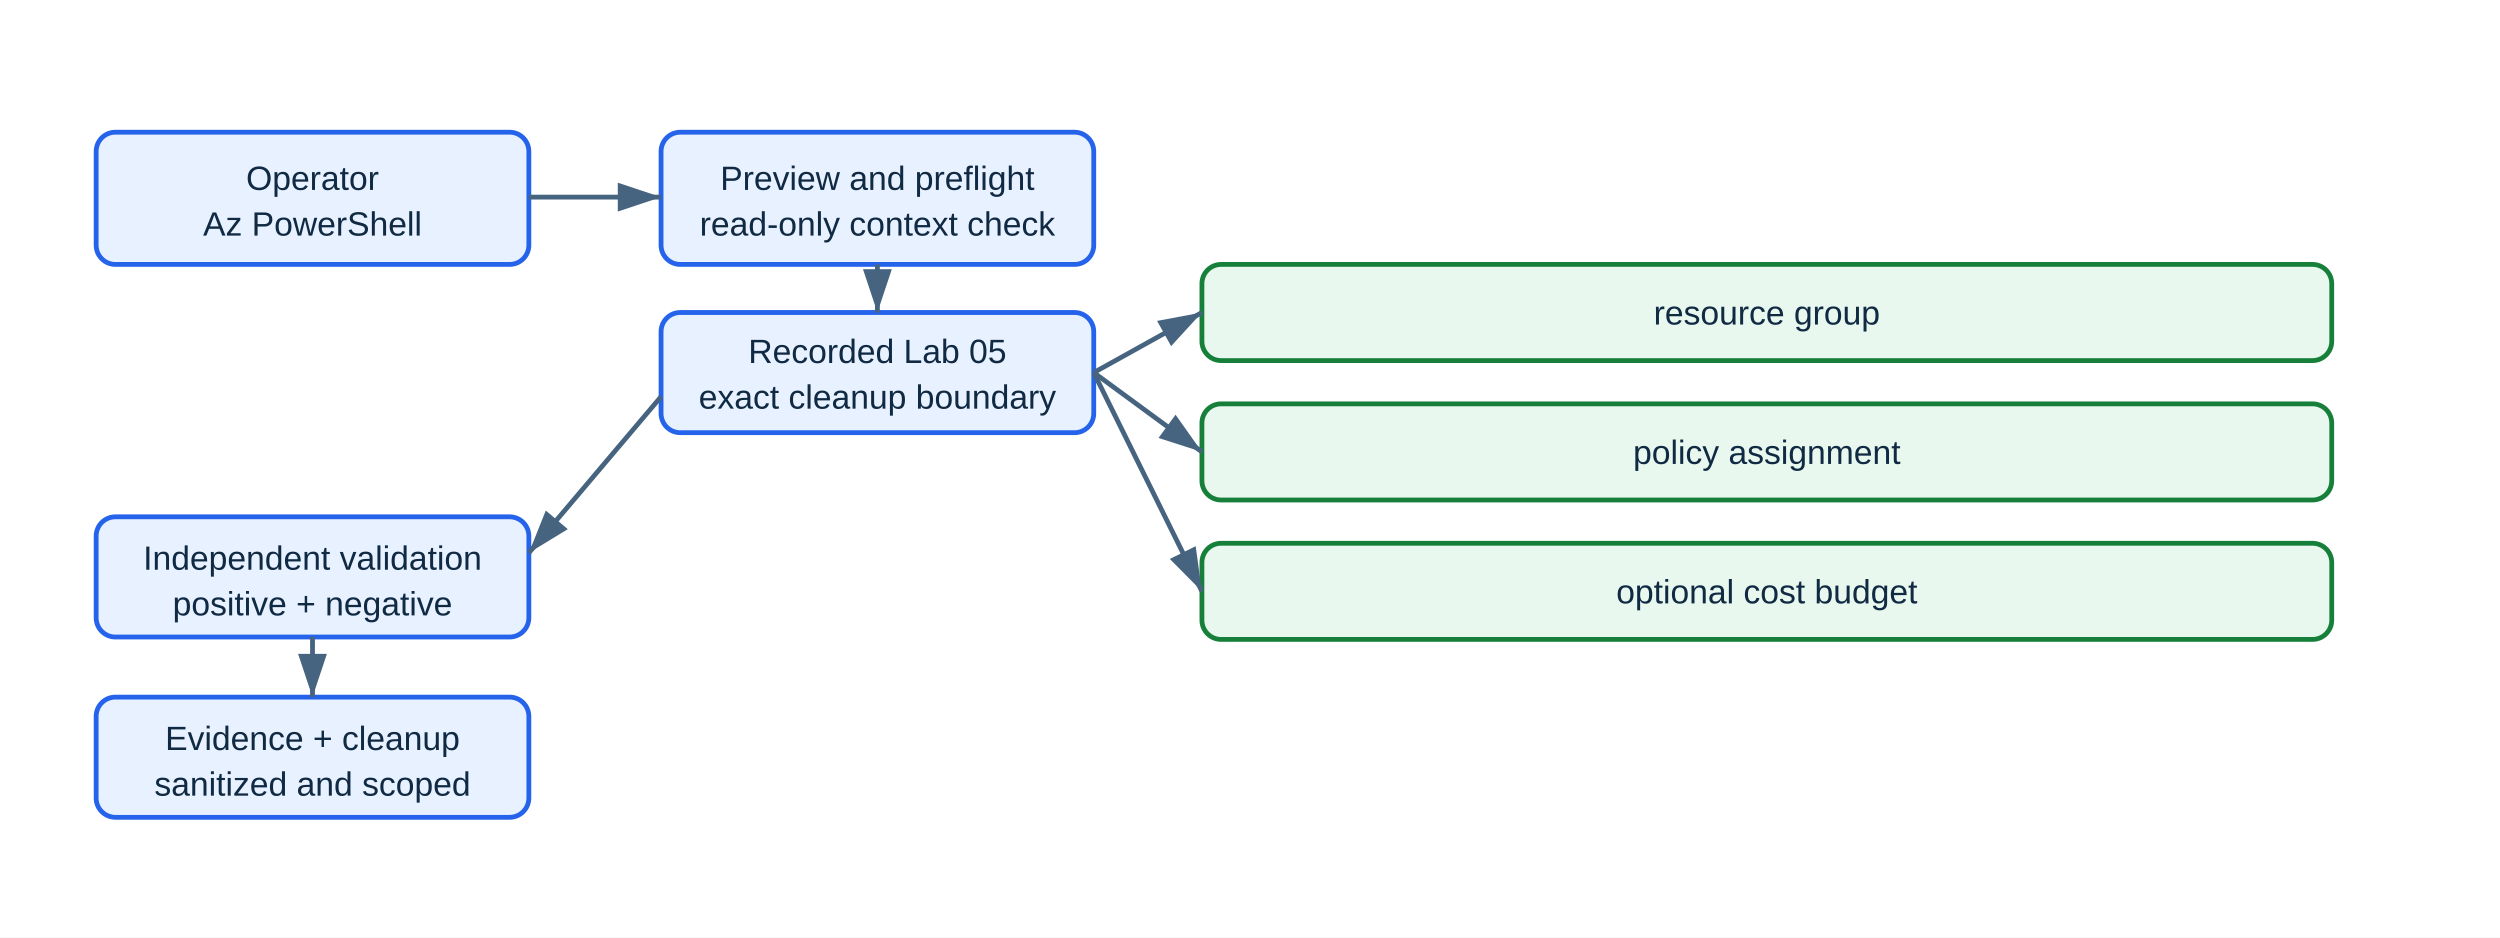
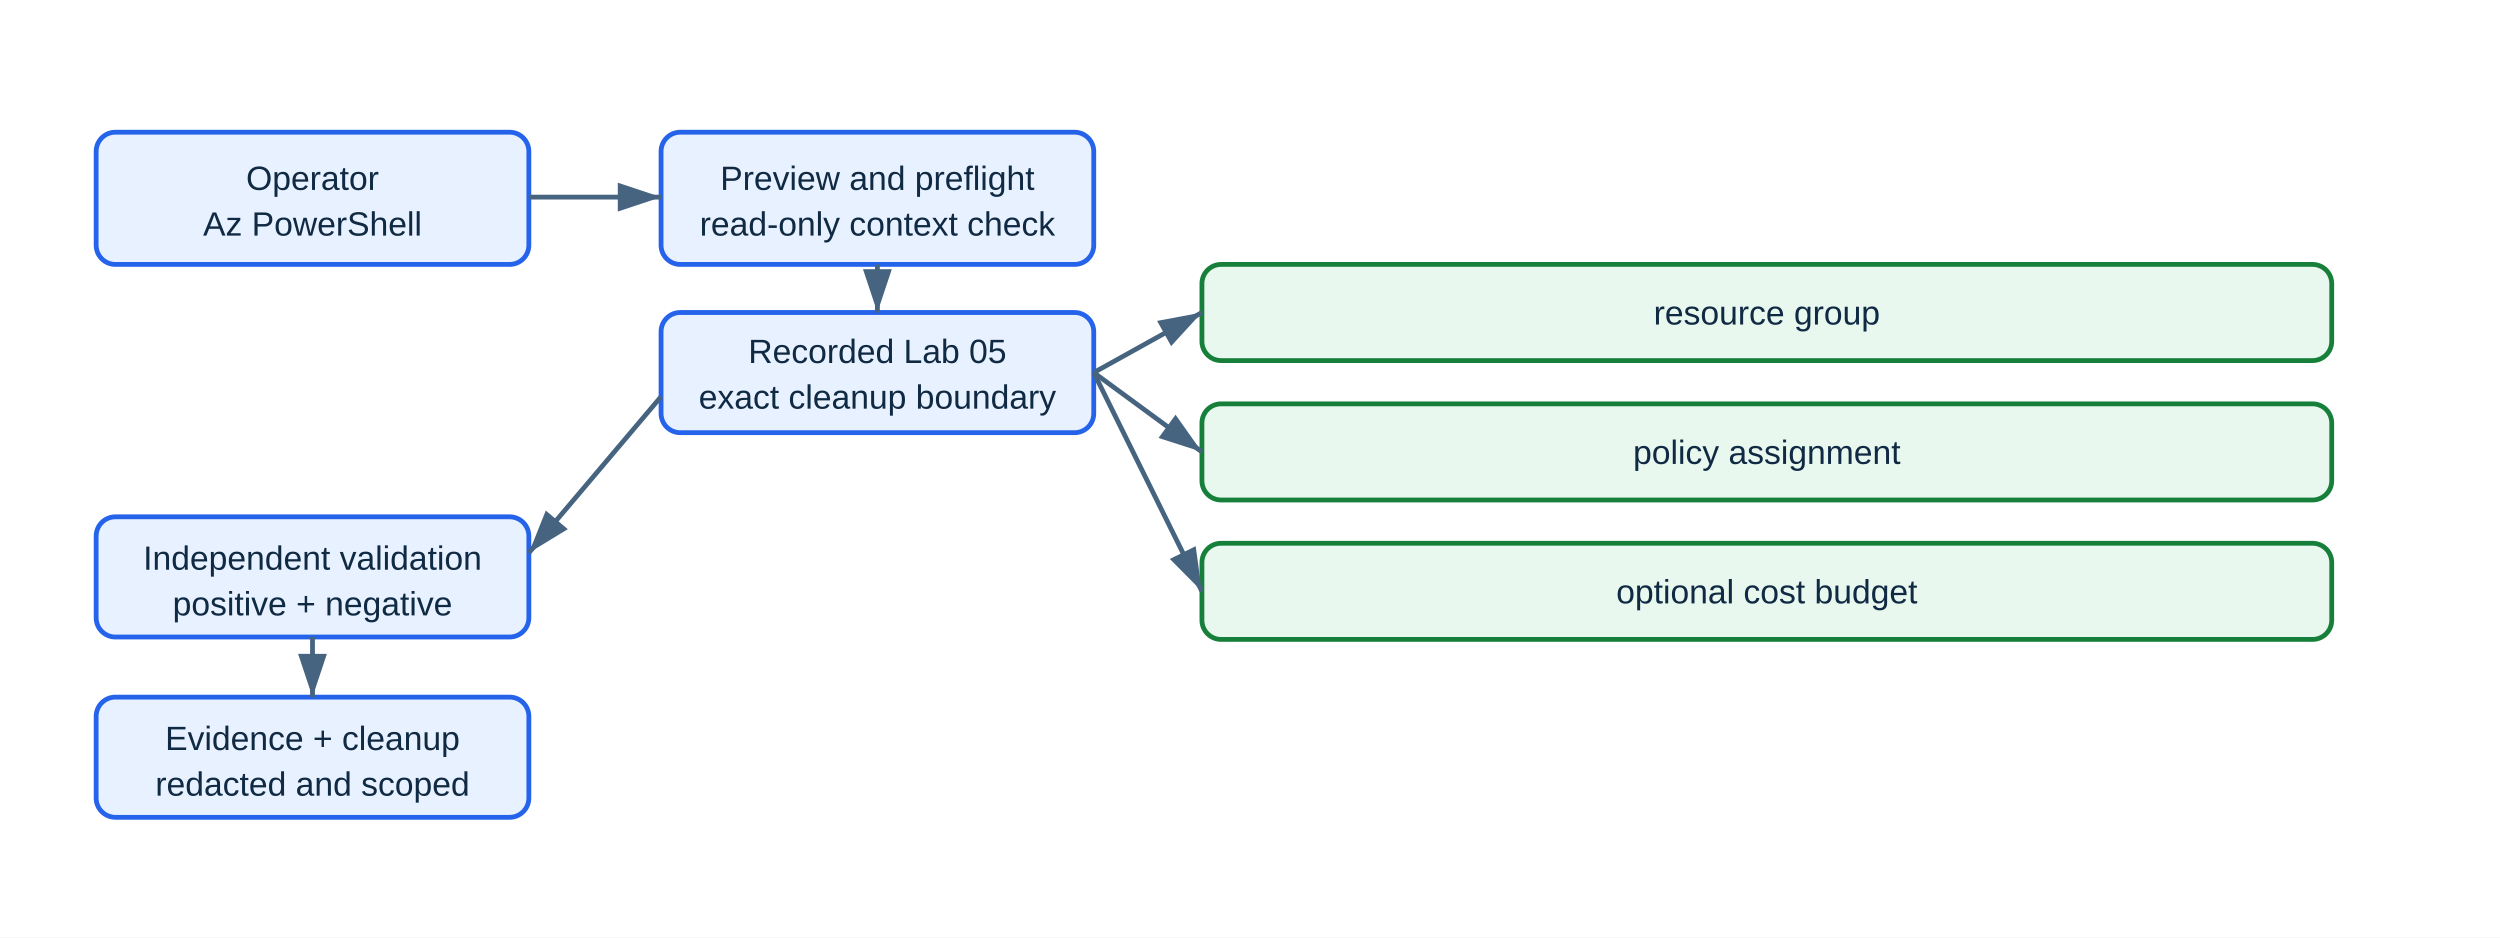
<svg xmlns="http://www.w3.org/2000/svg" width="1040" height="390" viewBox="0 0 1040 390" role="img" aria-labelledby="title desc">
  <defs>
    <marker id="arrow" markerWidth="10" markerHeight="10" refX="9" refY="3" orient="auto">
      <path d="M0,0 L0,6 L9,3 z" fill="#46647f" />
    </marker>
  </defs>
  <style>text{font-family:Segoe UI,Arial,sans-serif;font-size:14px;fill:#102a43} .control{fill:#e8f1ff;stroke:#2563eb;stroke-width:2} .resource{fill:#e9f8ef;stroke:#16803a;stroke-width:2} .arrow{fill:none;stroke:#46647f;stroke-width:2;marker-end:url(#arrow)}</style>
  <rect width="100%" height="100%" fill="#ffffff" />
  <rect x="40" y="55" width="180" height="55" rx="8" class="control" />
  <text x="130" y="79" text-anchor="middle">Operator</text>
  <text x="130" y="98" text-anchor="middle">Az PowerShell</text>
  <rect x="275" y="55" width="180" height="55" rx="8" class="control" />
  <text x="365" y="79" text-anchor="middle">Preview and preflight</text>
  <text x="365" y="98" text-anchor="middle">read-only context check</text>
  <path d="M220 82 L275 82" class="arrow" />
  <rect x="275" y="130" width="180" height="50" rx="8" class="control" />
  <text x="365" y="151" text-anchor="middle">Recorded Lab 05</text>
  <text x="365" y="170" text-anchor="middle">exact cleanup boundary</text>
  <path d="M365 110 L365 130" class="arrow" />
  <rect x="500" y="110" width="470" height="40" rx="8" class="resource" />
  <text x="735" y="135" text-anchor="middle">resource group</text>
  <rect x="500" y="168" width="470" height="40" rx="8" class="resource" />
  <text x="735" y="193" text-anchor="middle">policy assignment</text>
  <rect x="500" y="226" width="470" height="40" rx="8" class="resource" />
  <text x="735" y="251" text-anchor="middle">optional cost budget</text>
  <path d="M 455 155 L 500 130" class="arrow" />
  <path d="M 455 155 L 500 188" class="arrow" />
  <path d="M 455 155 L 500 246" class="arrow" />
  <rect x="40" y="215" width="180" height="50" rx="8" class="control" />
  <text x="130" y="237" text-anchor="middle">Independent validation</text>
  <text x="130" y="256" text-anchor="middle">positive + negative</text>
  <path d="M275 165 L220 230" class="arrow" />
  <rect x="40" y="290" width="180" height="50" rx="8" class="control" />
  <text x="130" y="312" text-anchor="middle">Evidence + cleanup</text>
-   <text x="130" y="331" text-anchor="middle">sanitized and scoped</text>
+   <text x="130" y="331" text-anchor="middle">redacted and scoped</text>
  <path d="M130 265 L130 290" class="arrow" />
</svg>
